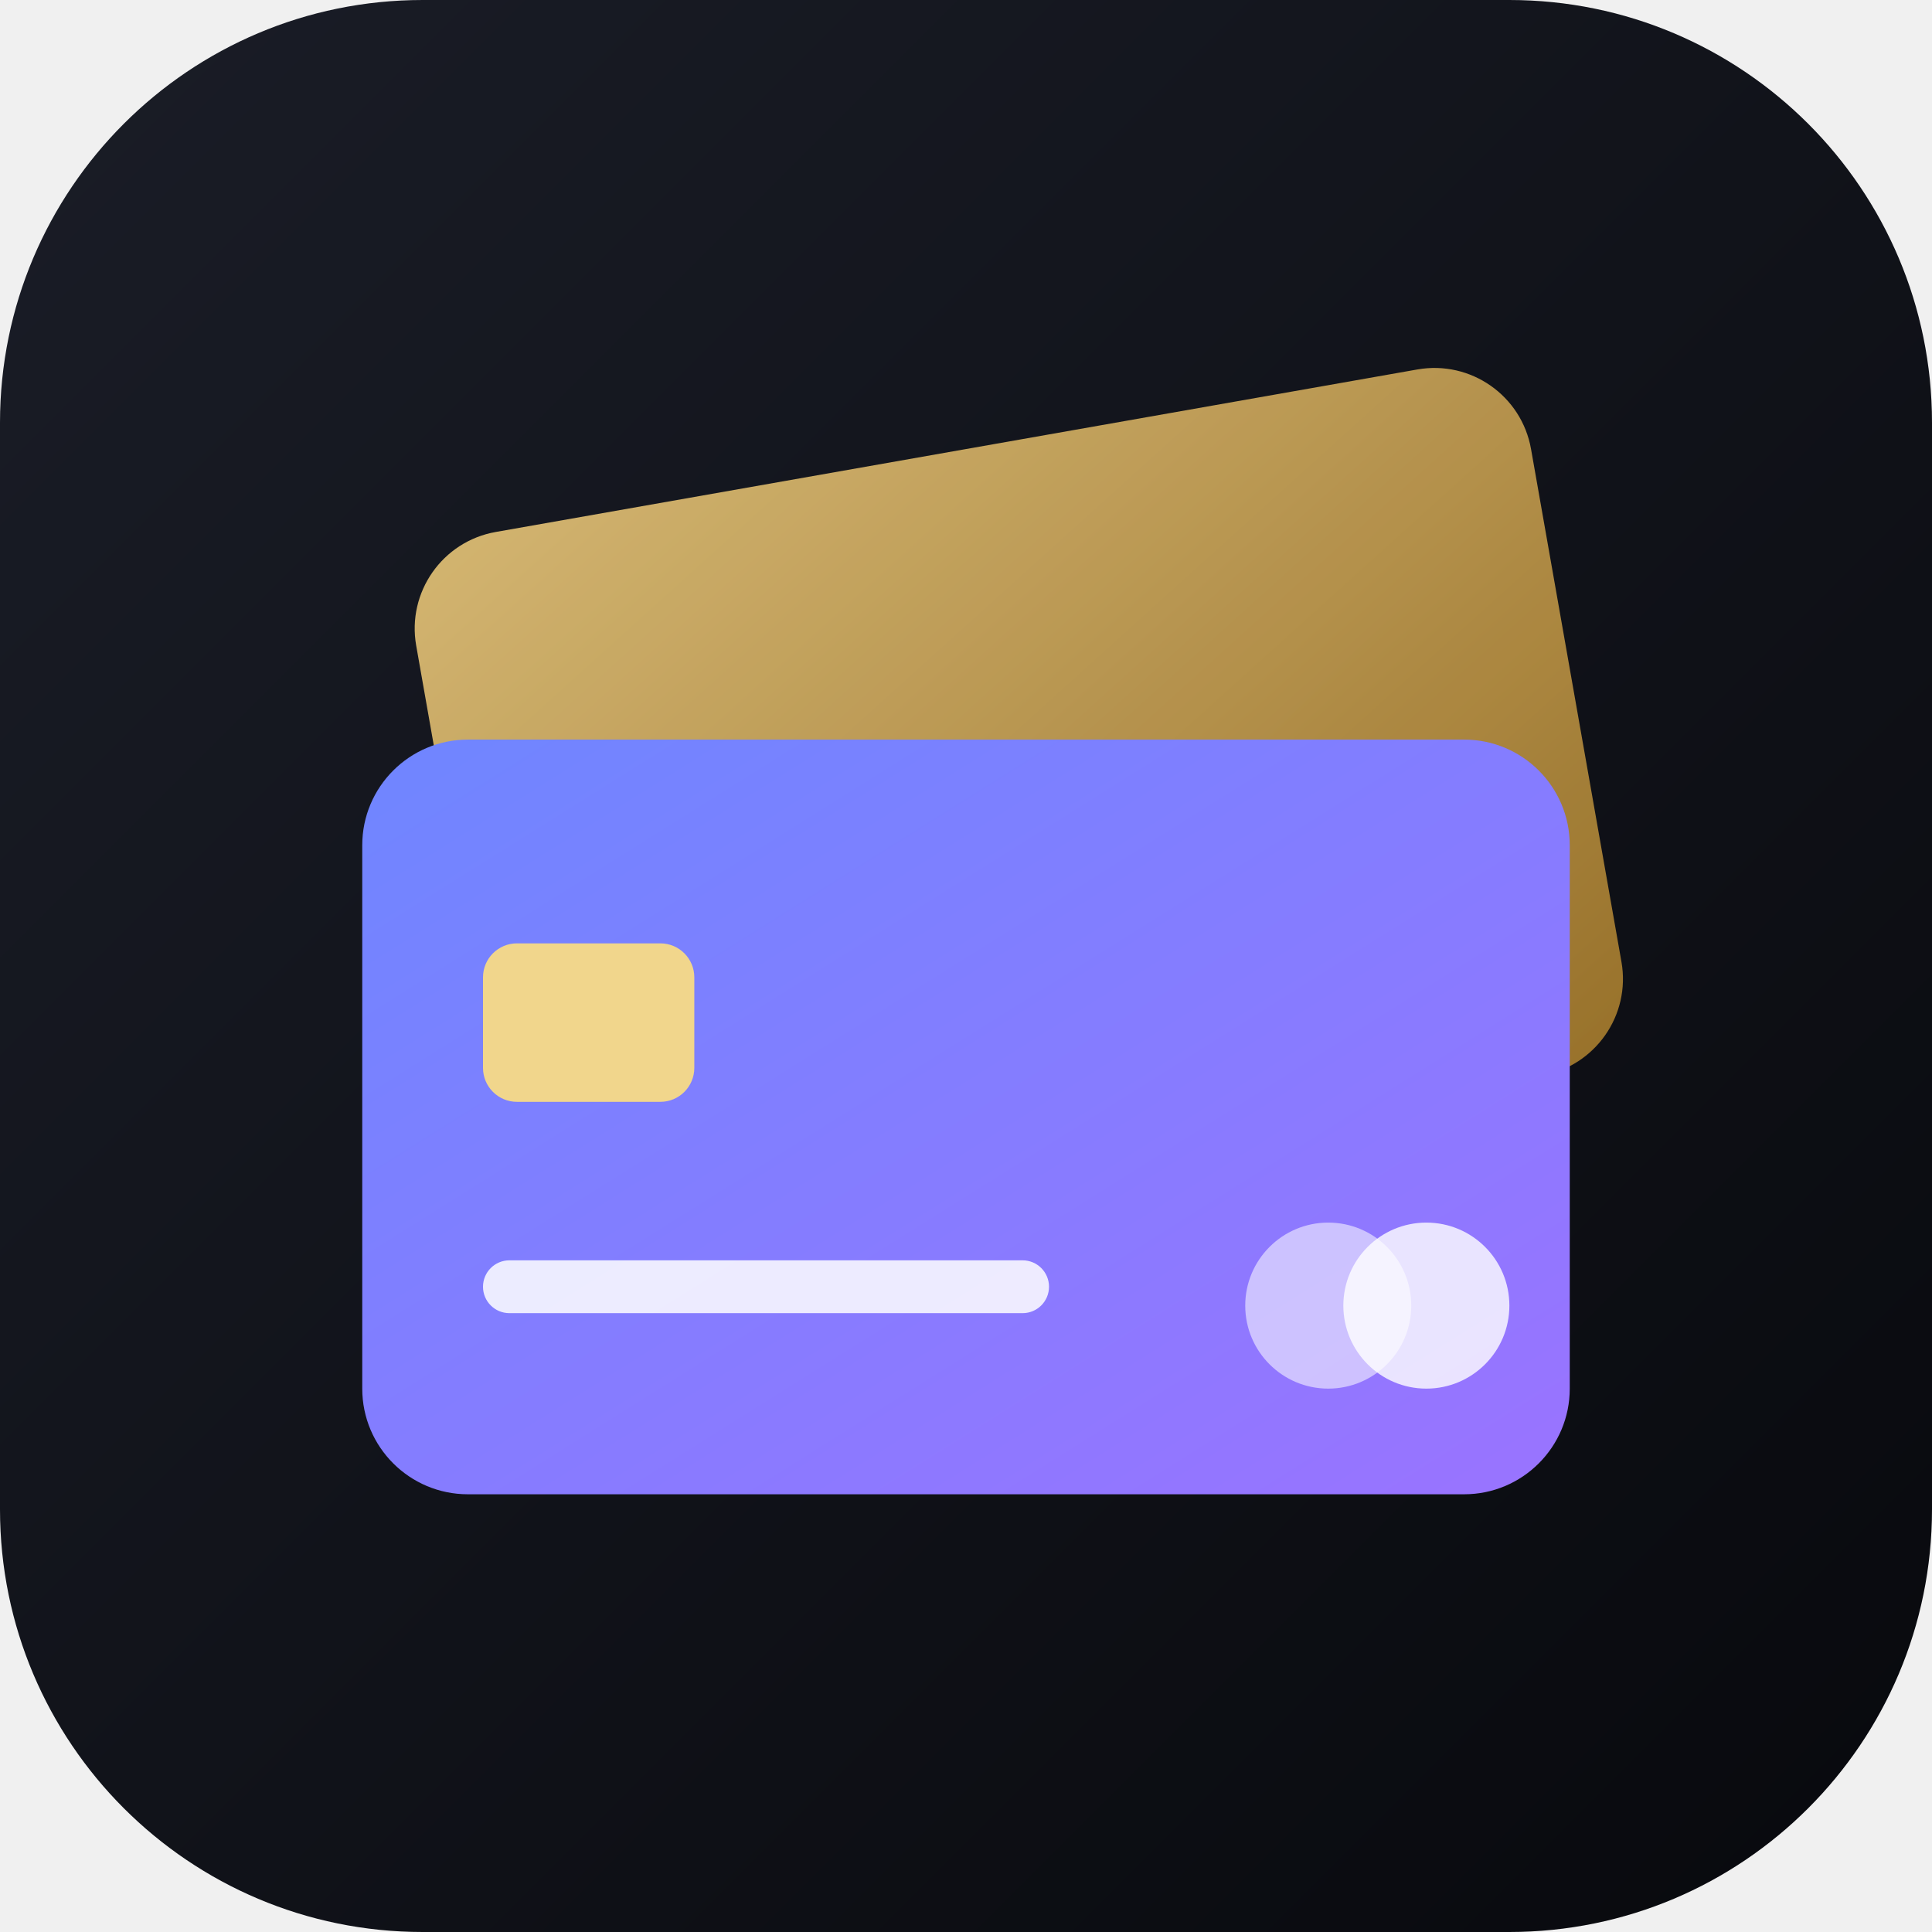
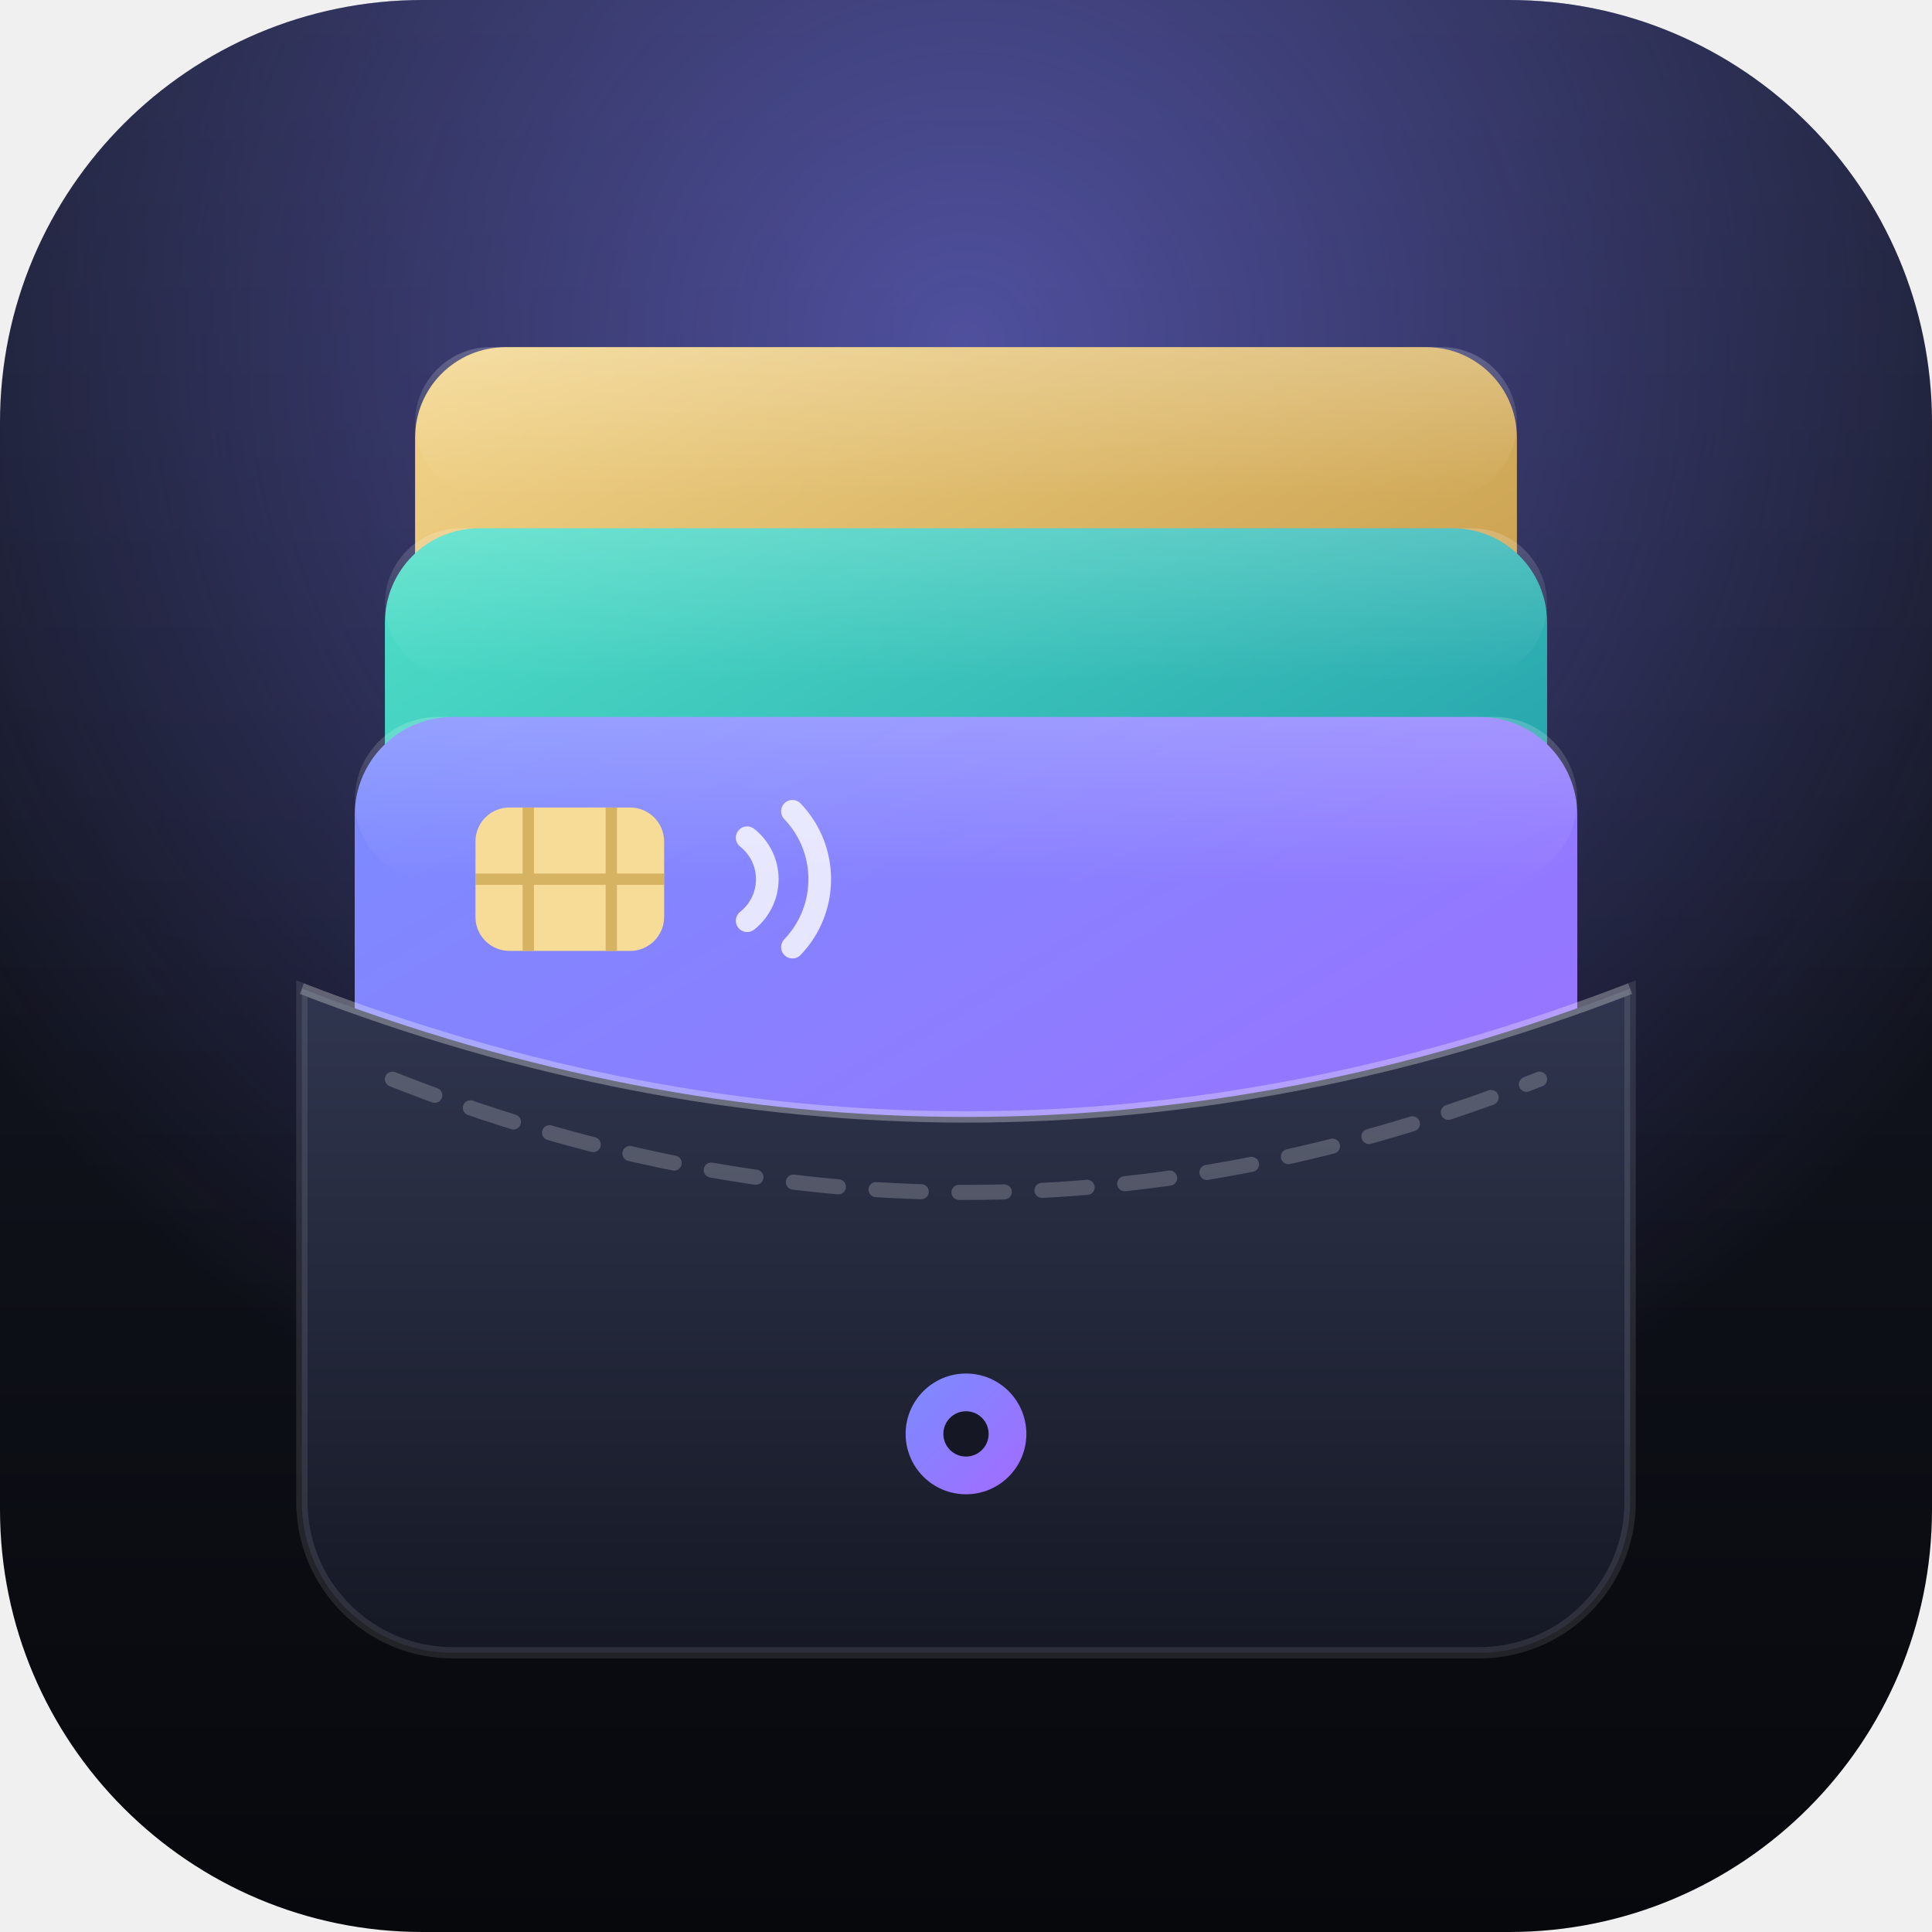
<svg xmlns="http://www.w3.org/2000/svg" width="512" height="512" viewBox="0 0 512 512">
  <defs>
-     <linearGradient id="bg" x1="0" y1="0" x2="1" y2="1">
-       <stop offset="0" stop-color="#1a1d27" />
-       <stop offset="1" stop-color="#08090d" />
+     <linearGradient id="bg" x1="0" y1="0" x2="0" y2="1">
+       <stop offset="0" stop-color="#1b1f2e" />
+       <stop offset="1" stop-color="#07080c" />
    </linearGradient>
-     <linearGradient id="a" x1="0" y1="0" x2="1" y2="1">
-       <stop offset="0" stop-color="#6f86ff" />
-       <stop offset="1" stop-color="#9a73ff" />
+     <radialGradient id="glow" cx="0.5" cy="0.18" r="0.62">
+       <stop offset="0" stop-color="#7d7bff" stop-opacity="0.55" />
+       <stop offset="1" stop-color="#7d7bff" stop-opacity="0" />
+     </radialGradient>
+     <linearGradient id="gold" x1="0" y1="0" x2="1" y2="1">
+       <stop offset="0" stop-color="#f3d58a" />
+       <stop offset="1" stop-color="#b88a35" />
    </linearGradient>
-     <linearGradient id="b" x1="0" y1="0" x2="1" y2="1">
-       <stop offset="0" stop-color="#e8c77a" />
-       <stop offset="1" stop-color="#a77b2c" />
+     <linearGradient id="teal" x1="0" y1="0" x2="1" y2="1">
+       <stop offset="0" stop-color="#4fe0c8" />
+       <stop offset="1" stop-color="#1489a0" />
+     </linearGradient>
+     <linearGradient id="violet" x1="0" y1="0" x2="1" y2="1">
+       <stop offset="0" stop-color="#7a8cff" />
+       <stop offset="1" stop-color="#a36bff" />
+     </linearGradient>
+     <linearGradient id="pocket" x1="0" y1="0" x2="0" y2="1">
+       <stop offset="0" stop-color="#30364f" />
+       <stop offset="1" stop-color="#151824" />
+     </linearGradient>
+     <linearGradient id="shine" x1="0" y1="0" x2="0" y2="1">
+       <stop offset="0" stop-color="#ffffff" stop-opacity="0.35" />
+       <stop offset="1" stop-color="#ffffff" stop-opacity="0" />
    </linearGradient>
  </defs>
  <rect width="512" height="512" rx="112" fill="url(#bg)" />
-   <rect x="120" y="118" width="300" height="190" rx="26" fill="url(#b)" transform="rotate(-10 270 213)" opacity="0.9" />
-   <rect x="96" y="196" width="320" height="200" rx="28" fill="url(#a)" />
-   <rect x="128" y="250" width="56" height="42" rx="9" fill="#f1d68c" />
-   <rect x="128" y="334" width="150" height="14" rx="7" fill="#ffffff" opacity="0.85" />
-   <circle cx="352" cy="346" r="22" fill="#ffffff" opacity="0.55" />
-   <circle cx="378" cy="346" r="22" fill="#ffffff" opacity="0.8" />
+   <rect width="512" height="512" rx="112" fill="url(#glow)" />
+   <g id="art">
+     <rect x="110" y="92" width="292" height="184" rx="24" fill="url(#gold)" />
+     <rect x="110" y="92" width="292" height="40" rx="20" fill="url(#shine)" opacity="0.6" />
+     <rect x="102" y="140" width="308" height="190" rx="25" fill="url(#teal)" />
+     <rect x="102" y="140" width="308" height="40" rx="20" fill="url(#shine)" opacity="0.5" />
+     <rect x="94" y="190" width="324" height="196" rx="26" fill="url(#violet)" />
+     <rect x="94" y="190" width="324" height="44" rx="22" fill="url(#shine)" opacity="0.55" />
+     <rect x="126" y="214" width="50" height="38" rx="9" fill="#f6dc96" />
+     <path d="M140 214v38M162 214v38M126 233h50" stroke="#c9a14b" stroke-width="3" opacity="0.7" />
+     <path d="M198 222a14 14 0 0 1 0 22M210 215a26 26 0 0 1 0 36" stroke="#ffffff" stroke-width="6" stroke-linecap="round" fill="none" opacity="0.8" />
+     <path d="M80 262Q256 330 432 262V398a40 40 0 0 1-40 40H120a40 40 0 0 1-40-40Z" fill="url(#pocket)" stroke="#ffffff" stroke-opacity="0.1" stroke-width="3" />
+     <path d="M80 262Q256 330 432 262" stroke="#ffffff" stroke-opacity="0.22" stroke-width="3" fill="none" />
+     <path d="M104 286Q256 346 408 286" stroke="#ffffff" stroke-opacity="0.2" stroke-width="4" stroke-dasharray="12 10" stroke-linecap="round" fill="none" />
+     <circle cx="256" cy="380" r="16" fill="url(#violet)" />
+     <circle cx="256" cy="380" r="6" fill="#151824" />
+   </g>
</svg>
